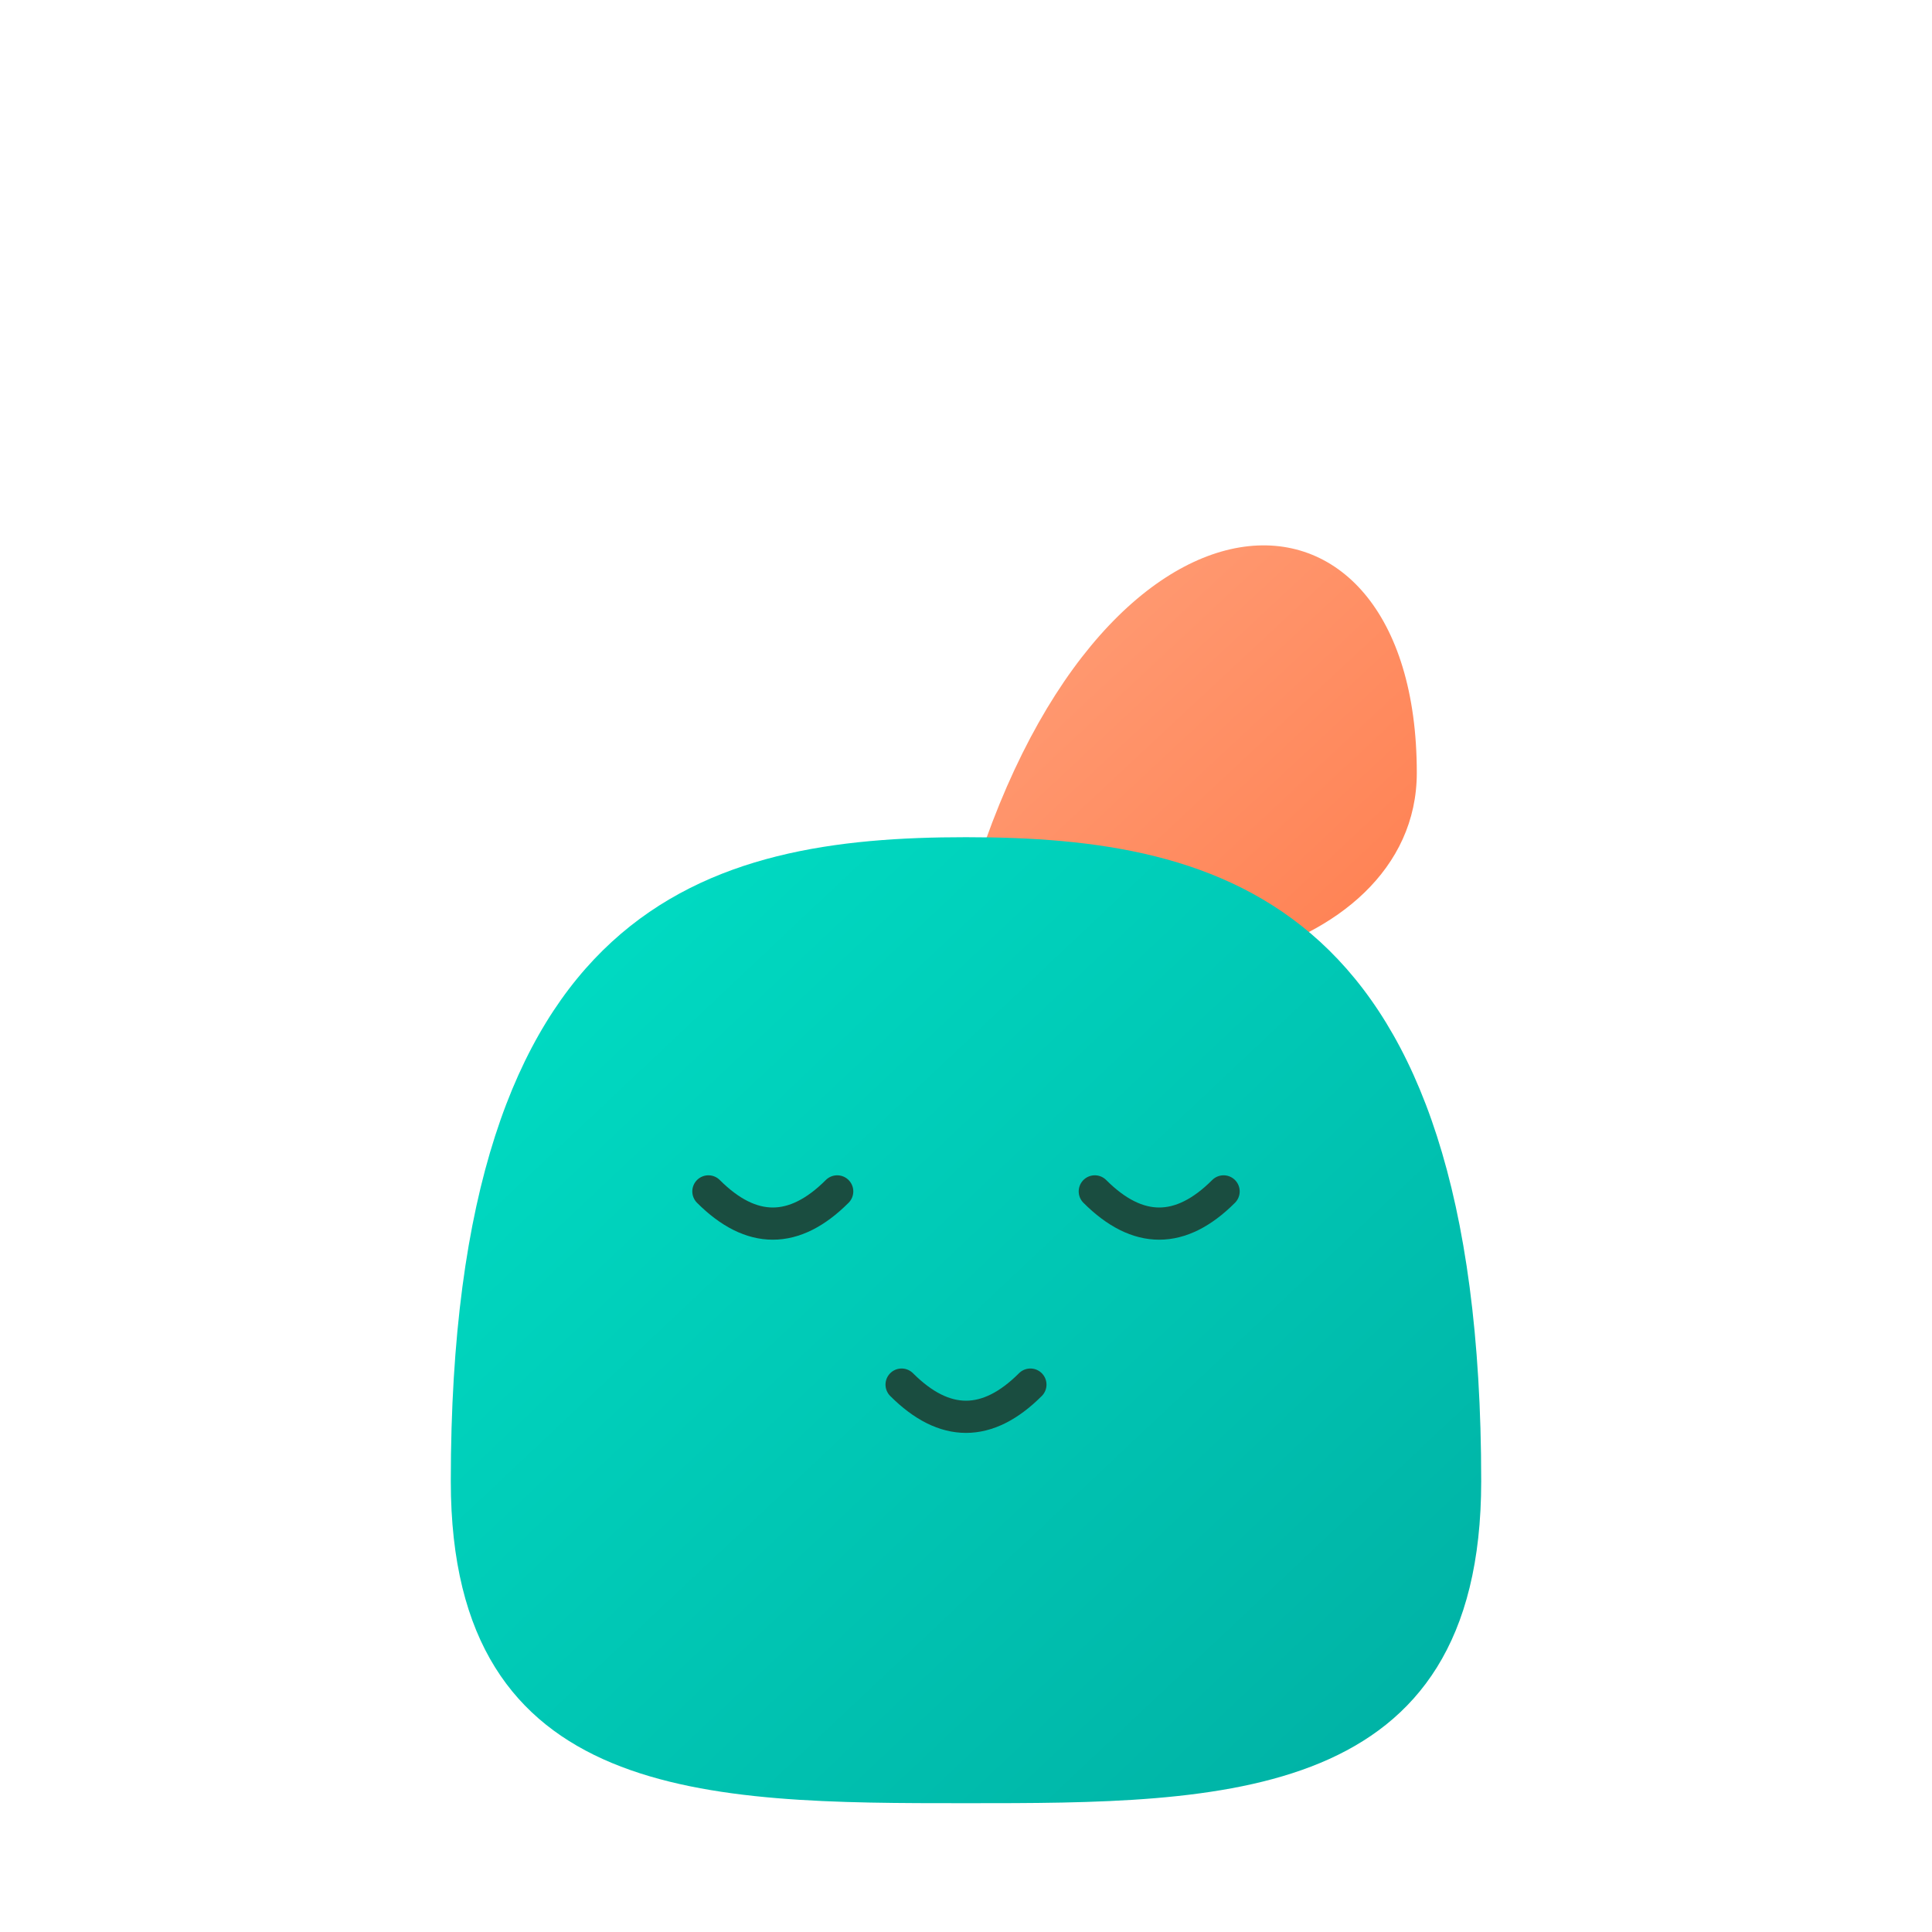
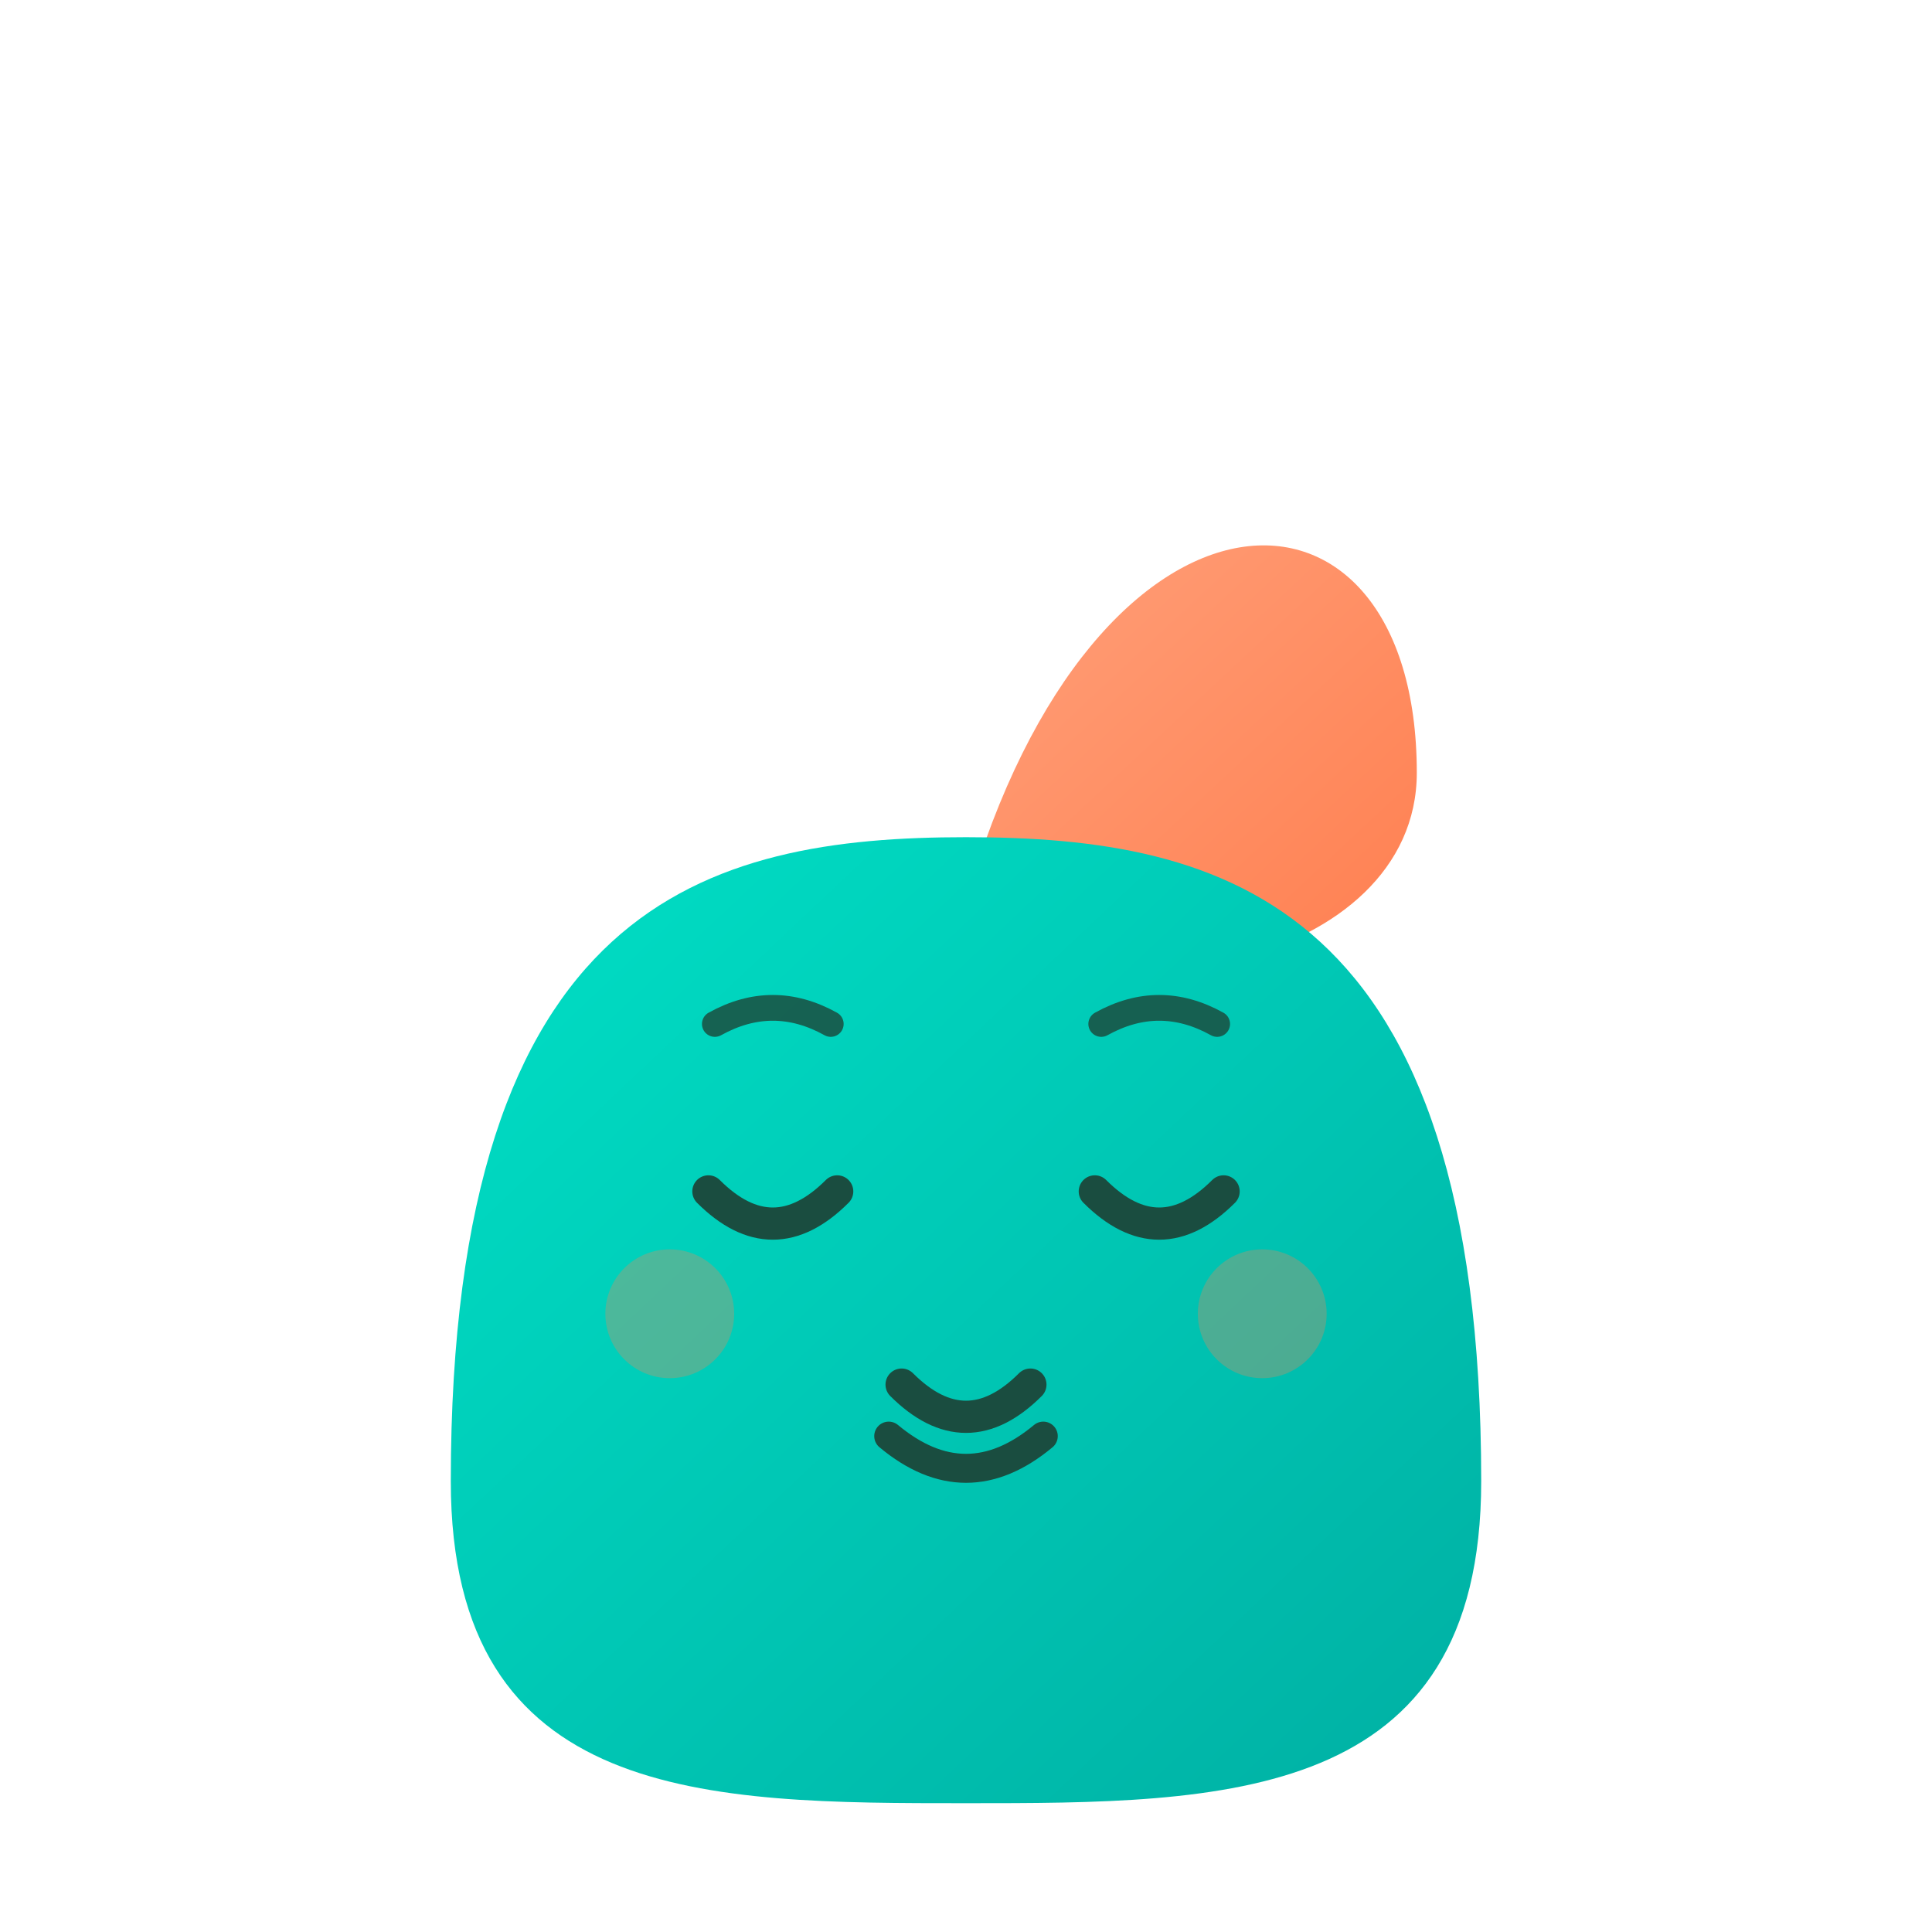
<svg xmlns="http://www.w3.org/2000/svg" viewBox="0 0 300 300" role="img" aria-label="Nuvia">
  <style>
    @keyframes sway-brinda { 0%, 100% { transform: rotate(-5deg); } 50% { transform: rotate(5deg); } }
    .mascot-sway-brinda { animation: sway-brinda 3s ease-in-out infinite; transform-origin: 150px 250px; }
+   
+     /* IL RESPIRO — 1,5%: sotto la soglia di ciò che si nota, sopra
+        quella di ciò che si sente. È questo che separa un
+        personaggio da un disegno. */
+     @keyframes respiro-brinda{0%,100%{transform:scale(1,1)}50%{transform:scale(1.015,0.99)}}
+     .respira-brinda{animation:respiro-brinda 4.1s ease-in-out infinite;transform-origin:150px 280px}
+     /* L'AMMICCO — due periodi non multipli (4,3 e 7,1 s) così
+        l'occhio non trova mai il ritmo: un blink regolare è la cosa
+        più inquietante che si possa fare a una faccia. */
+     @keyframes ammicco-brinda{0%,92%,100%{transform:scaleY(1)}95%{transform:scaleY(0.08)}}
+     @keyframes ammicco2-brinda{0%,96%,100%{transform:scaleY(1)}98%{transform:scaleY(0.12)}}
+     .occhi-brinda{animation:ammicco-brinda 4.3s infinite,ammicco2-brinda 7.1s infinite;
+       transform-origin:150px 185px}
+ 
+     /* il brindisi: alza appena, come chi fa cin cin */
+     @keyframes cincin-brinda{0%,100%{transform:translateY(0) rotate(0)}
+       50%{transform:translateY(-3px) rotate(2deg)}}
+     .corpo-brinda{animation:cincin-brinda 2.3s ease-in-out infinite;transform-origin:150px 280px}
+     /* LE SOPRACCIGLIA — è qui che vive l'espressione. Due linee
+        corte che si alzano di due gradi cambiano l'umore di una
+        faccia più di qualunque altra cosa: il cinema d'animazione
+        lo sa da cent'anni. */
+     @keyframes so-brinda{0%,88%,100%{transform:translateY(0)}92%{transform:translateY(-3px)}}
+     .sopracciglia-brinda{animation:so-brinda 5.7s ease-in-out infinite;transform-origin:150px 159px}
+     /* LA BOCCA si muove POCO e con un periodo diverso da tutto
+        il resto: se battesse a tempo col respiro sembrerebbe un
+        meccanismo, non una creatura. */
+     @keyframes bocca-brinda{0%,100%{transform:scale(1,1)}50%{transform:scale(1.06,1.1)}}
+     .bocca-brinda{animation:bocca-brinda 5.3s ease-in-out infinite;transform-origin:150px 223px}
+     /* IL DONDOLIO — un grado e mezzo, lentissimo: nessuno lo nota
+        guardando, tutti lo notano se manca. */
+     @keyframes ondeggio-brinda{0%,100%{transform:rotate(-1.2deg)}50%{transform:rotate(1.2deg)}}
+     .ondeggia-brinda{animation:ondeggio-brinda 6.7s ease-in-out infinite;transform-origin:150px 280px}
+     /* LE GUANCE del brindisi restano accese: è il calore di una
+        cosa bella che sta succedendo adesso. */
+     @keyframes guance-brinda{0%,100%{opacity:.3}50%{opacity:.5}}
+     .guance-brinda{animation:guance-brinda 4.4s ease-in-out infinite}
  @media (prefers-reduced-motion: reduce){*{animation:none!important}}</style>
  <defs>
    <linearGradient id="tealGrad-brinda" x1="0%" y1="0%" x2="100%" y2="100%">
      <stop offset="0%" stop-color="#00E0C6" />
      <stop offset="100%" stop-color="#00AFA3" />
    </linearGradient>
    <linearGradient id="coralGrad-brinda" x1="0%" y1="0%" x2="100%" y2="100%">
      <stop offset="0%" stop-color="#FFA07A" />
      <stop offset="100%" stop-color="#FF7F50" />
    </linearGradient>
  </defs>
-   <g class="mascot-sway-brinda">
-     <path d="M 150,140 C 170,70 220,70 220,120 C 220,150 170,160 150,140" fill="url(#coralGrad-brinda)" />
-     <path d="M 70,230 C 70,140 110,130 150,130 C 190,130 230,140 230,230 C 230,280 190,280 150,280 C 110,280 70,280 70,230" fill="url(#tealGrad-brinda)" />
-     <path d="M 110,185 Q 120,195 130,185" fill="none" stroke="#1A4D40" stroke-width="5" stroke-linecap="round" />
-     <path d="M 170,185 Q 180,195 190,185" fill="none" stroke="#1A4D40" stroke-width="5" stroke-linecap="round" />
-     <path d="M 140,215 Q 150,225 160,215" fill="none" stroke="#1A4D40" stroke-width="5" stroke-linecap="round" />
+   <g class="ondeggia-brinda">
+     <g class="respira-brinda">
+       <g class="corpo-brinda">
+         <g class="mascot-sway-brinda">
+           <path d="M 150,140 C 170,70 220,70 220,120 C 220,150 170,160 150,140" fill="url(#coralGrad-brinda)" />
+           <path d="M 70,230 C 70,140 110,130 150,130 C 190,130 230,140 230,230 C 230,280 190,280 150,280 C 110,280 70,280 70,230" fill="url(#tealGrad-brinda)" />
+           <g class="occhi-brinda">
+             <path d="M 110,185 Q 120,195 130,185" fill="none" stroke="#1A4D40" stroke-width="5" stroke-linecap="round" />
+             <path d="M 170,185 Q 180,195 190,185" fill="none" stroke="#1A4D40" stroke-width="5" stroke-linecap="round" />
+           </g>
+           <path d="M 140,215 Q 150,225 160,215" fill="none" stroke="#1A4D40" stroke-width="5" stroke-linecap="round" />
+           <g class="sopracciglia-brinda" opacity=".85">
+             <path d="M 111 159 q 9 -5 18 0" stroke="#1A4D40" stroke-width="4" stroke-linecap="round" fill="none" />
+             <path d="M 171 159 q 9 -5 18 0" stroke="#1A4D40" stroke-width="4" stroke-linecap="round" fill="none" />
+           </g>
+           <path class="bocca-brinda" d="M 138 223 q 12 10 24 0" stroke="#1A4D40" stroke-width="4.5" stroke-linecap="round" fill="none" />
+         </g>
+       </g>
+     </g>
+   </g>
+   <g class="guance-brinda" fill="#FF7F50" opacity=".3">
+     <circle cx="104" cy="204" r="10" />
+     <circle cx="196" cy="204" r="10" />
  </g>
</svg>
